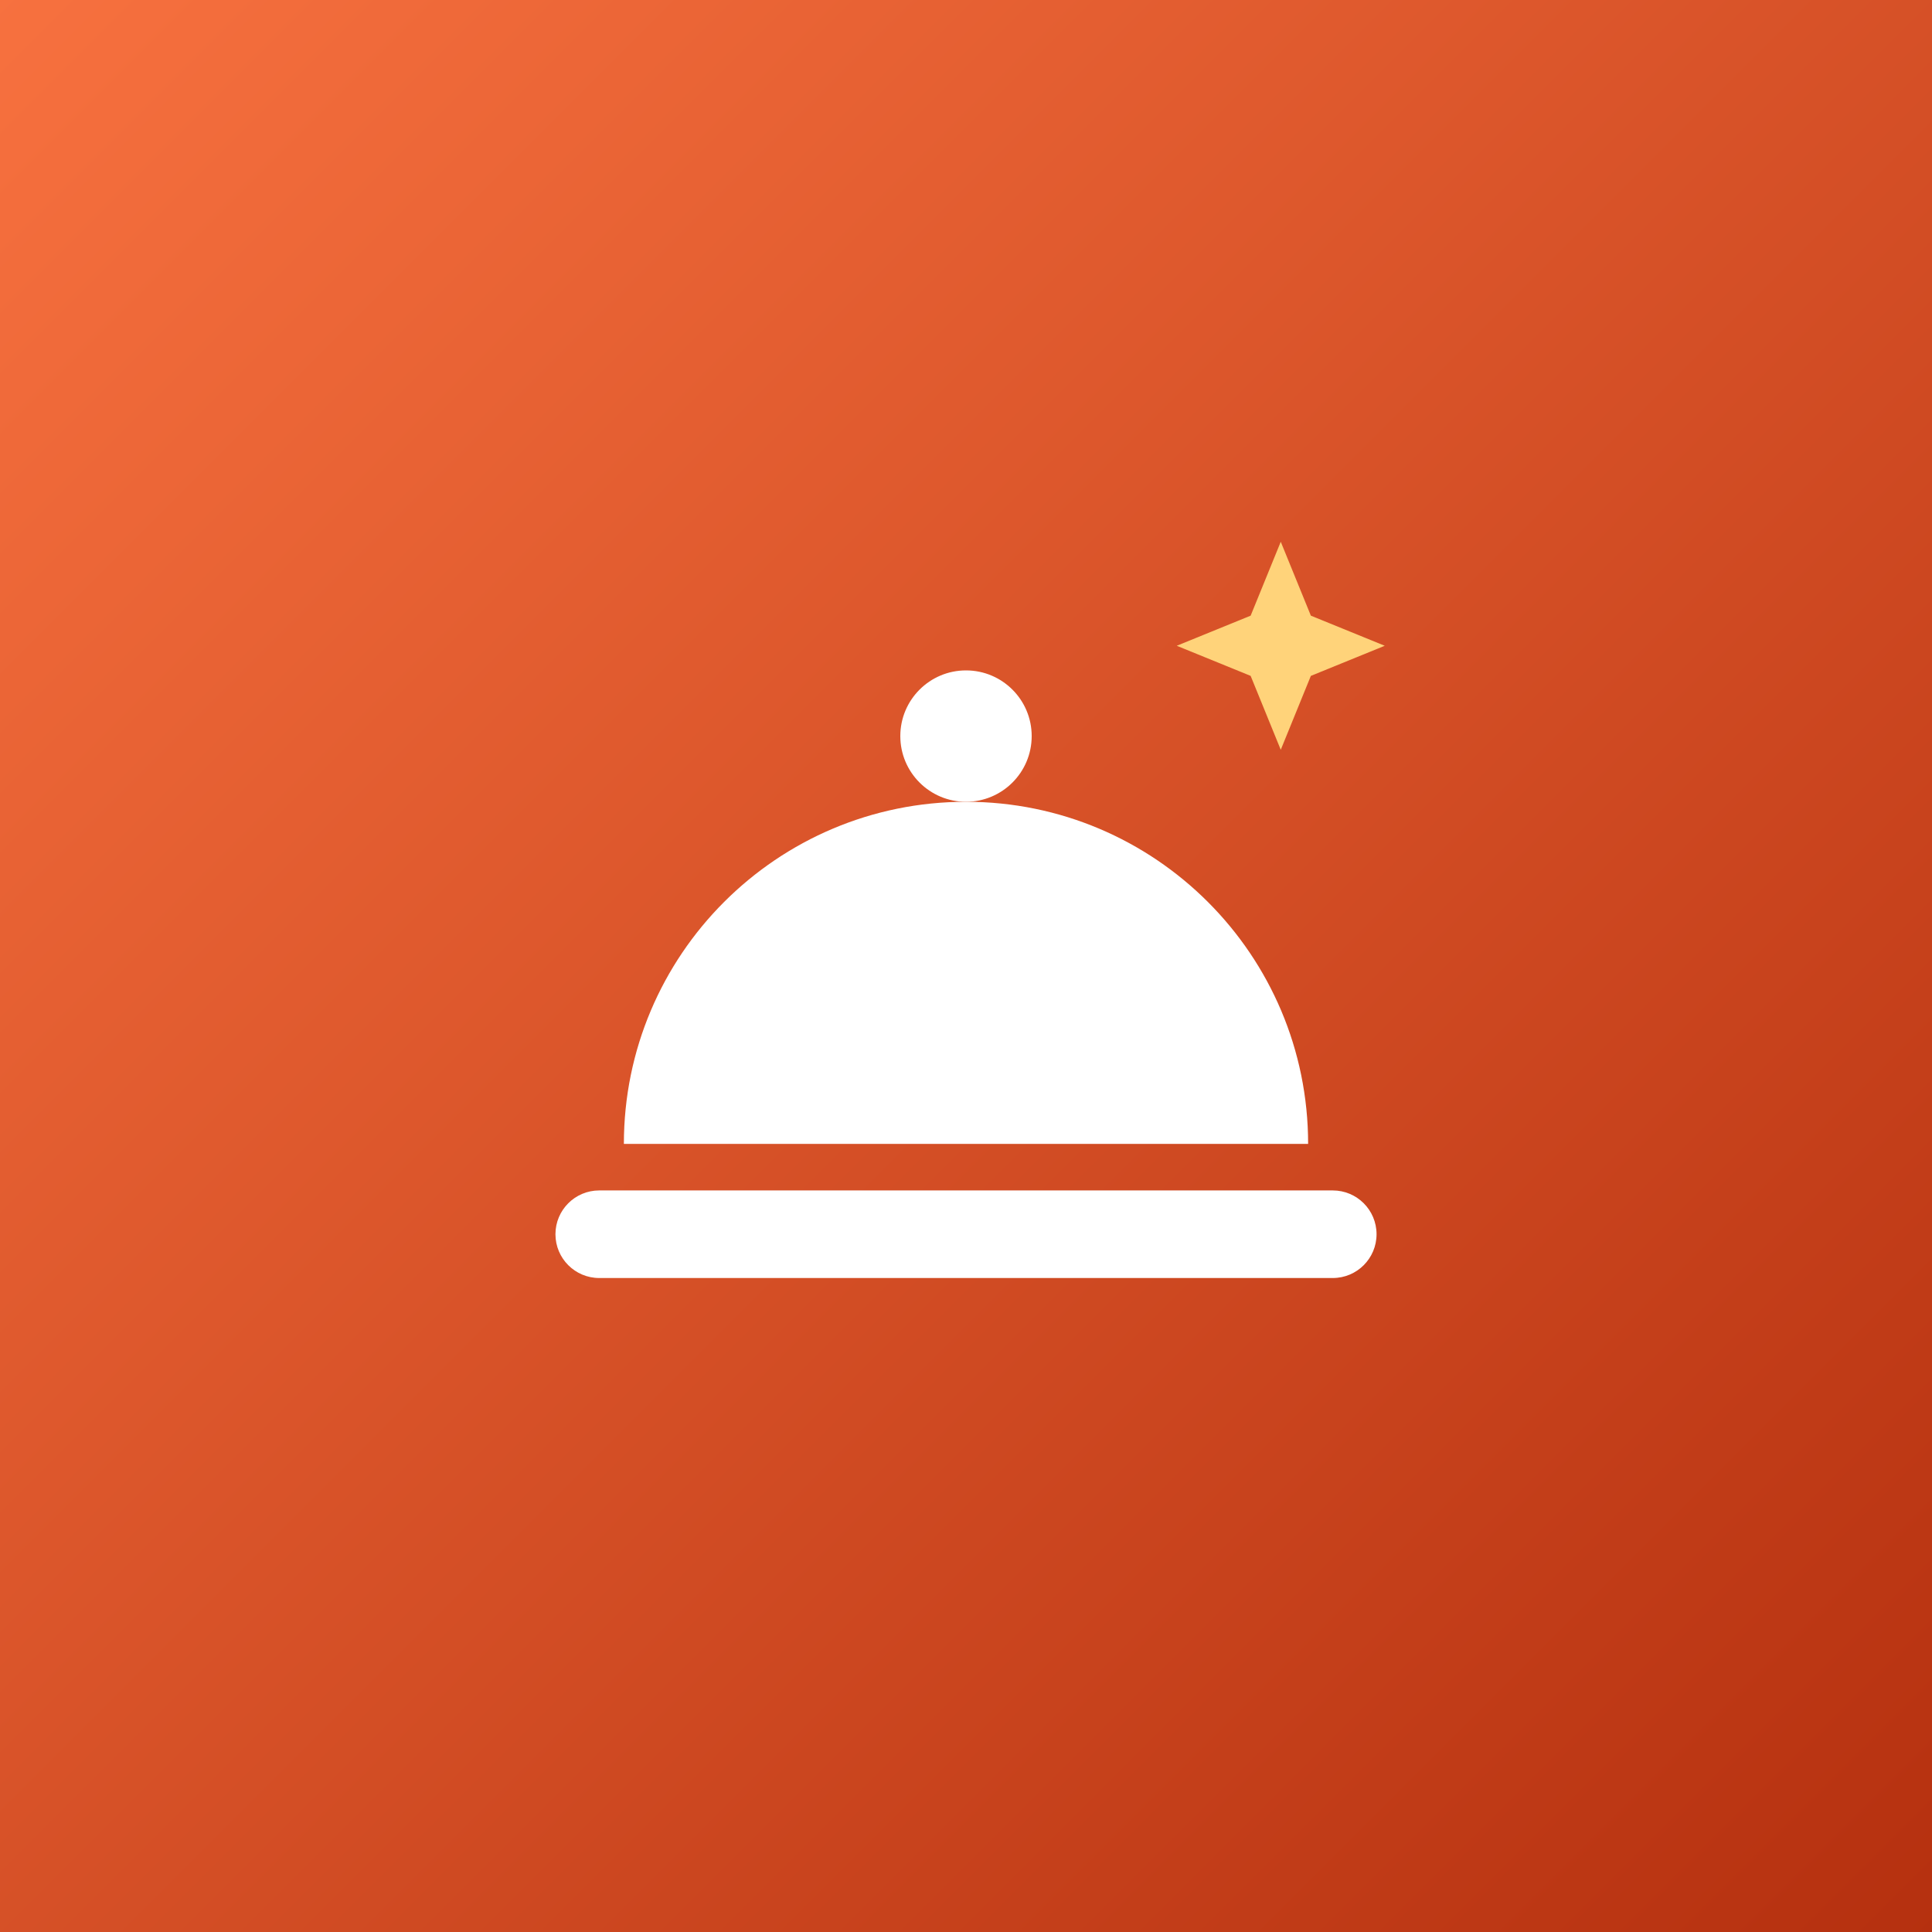
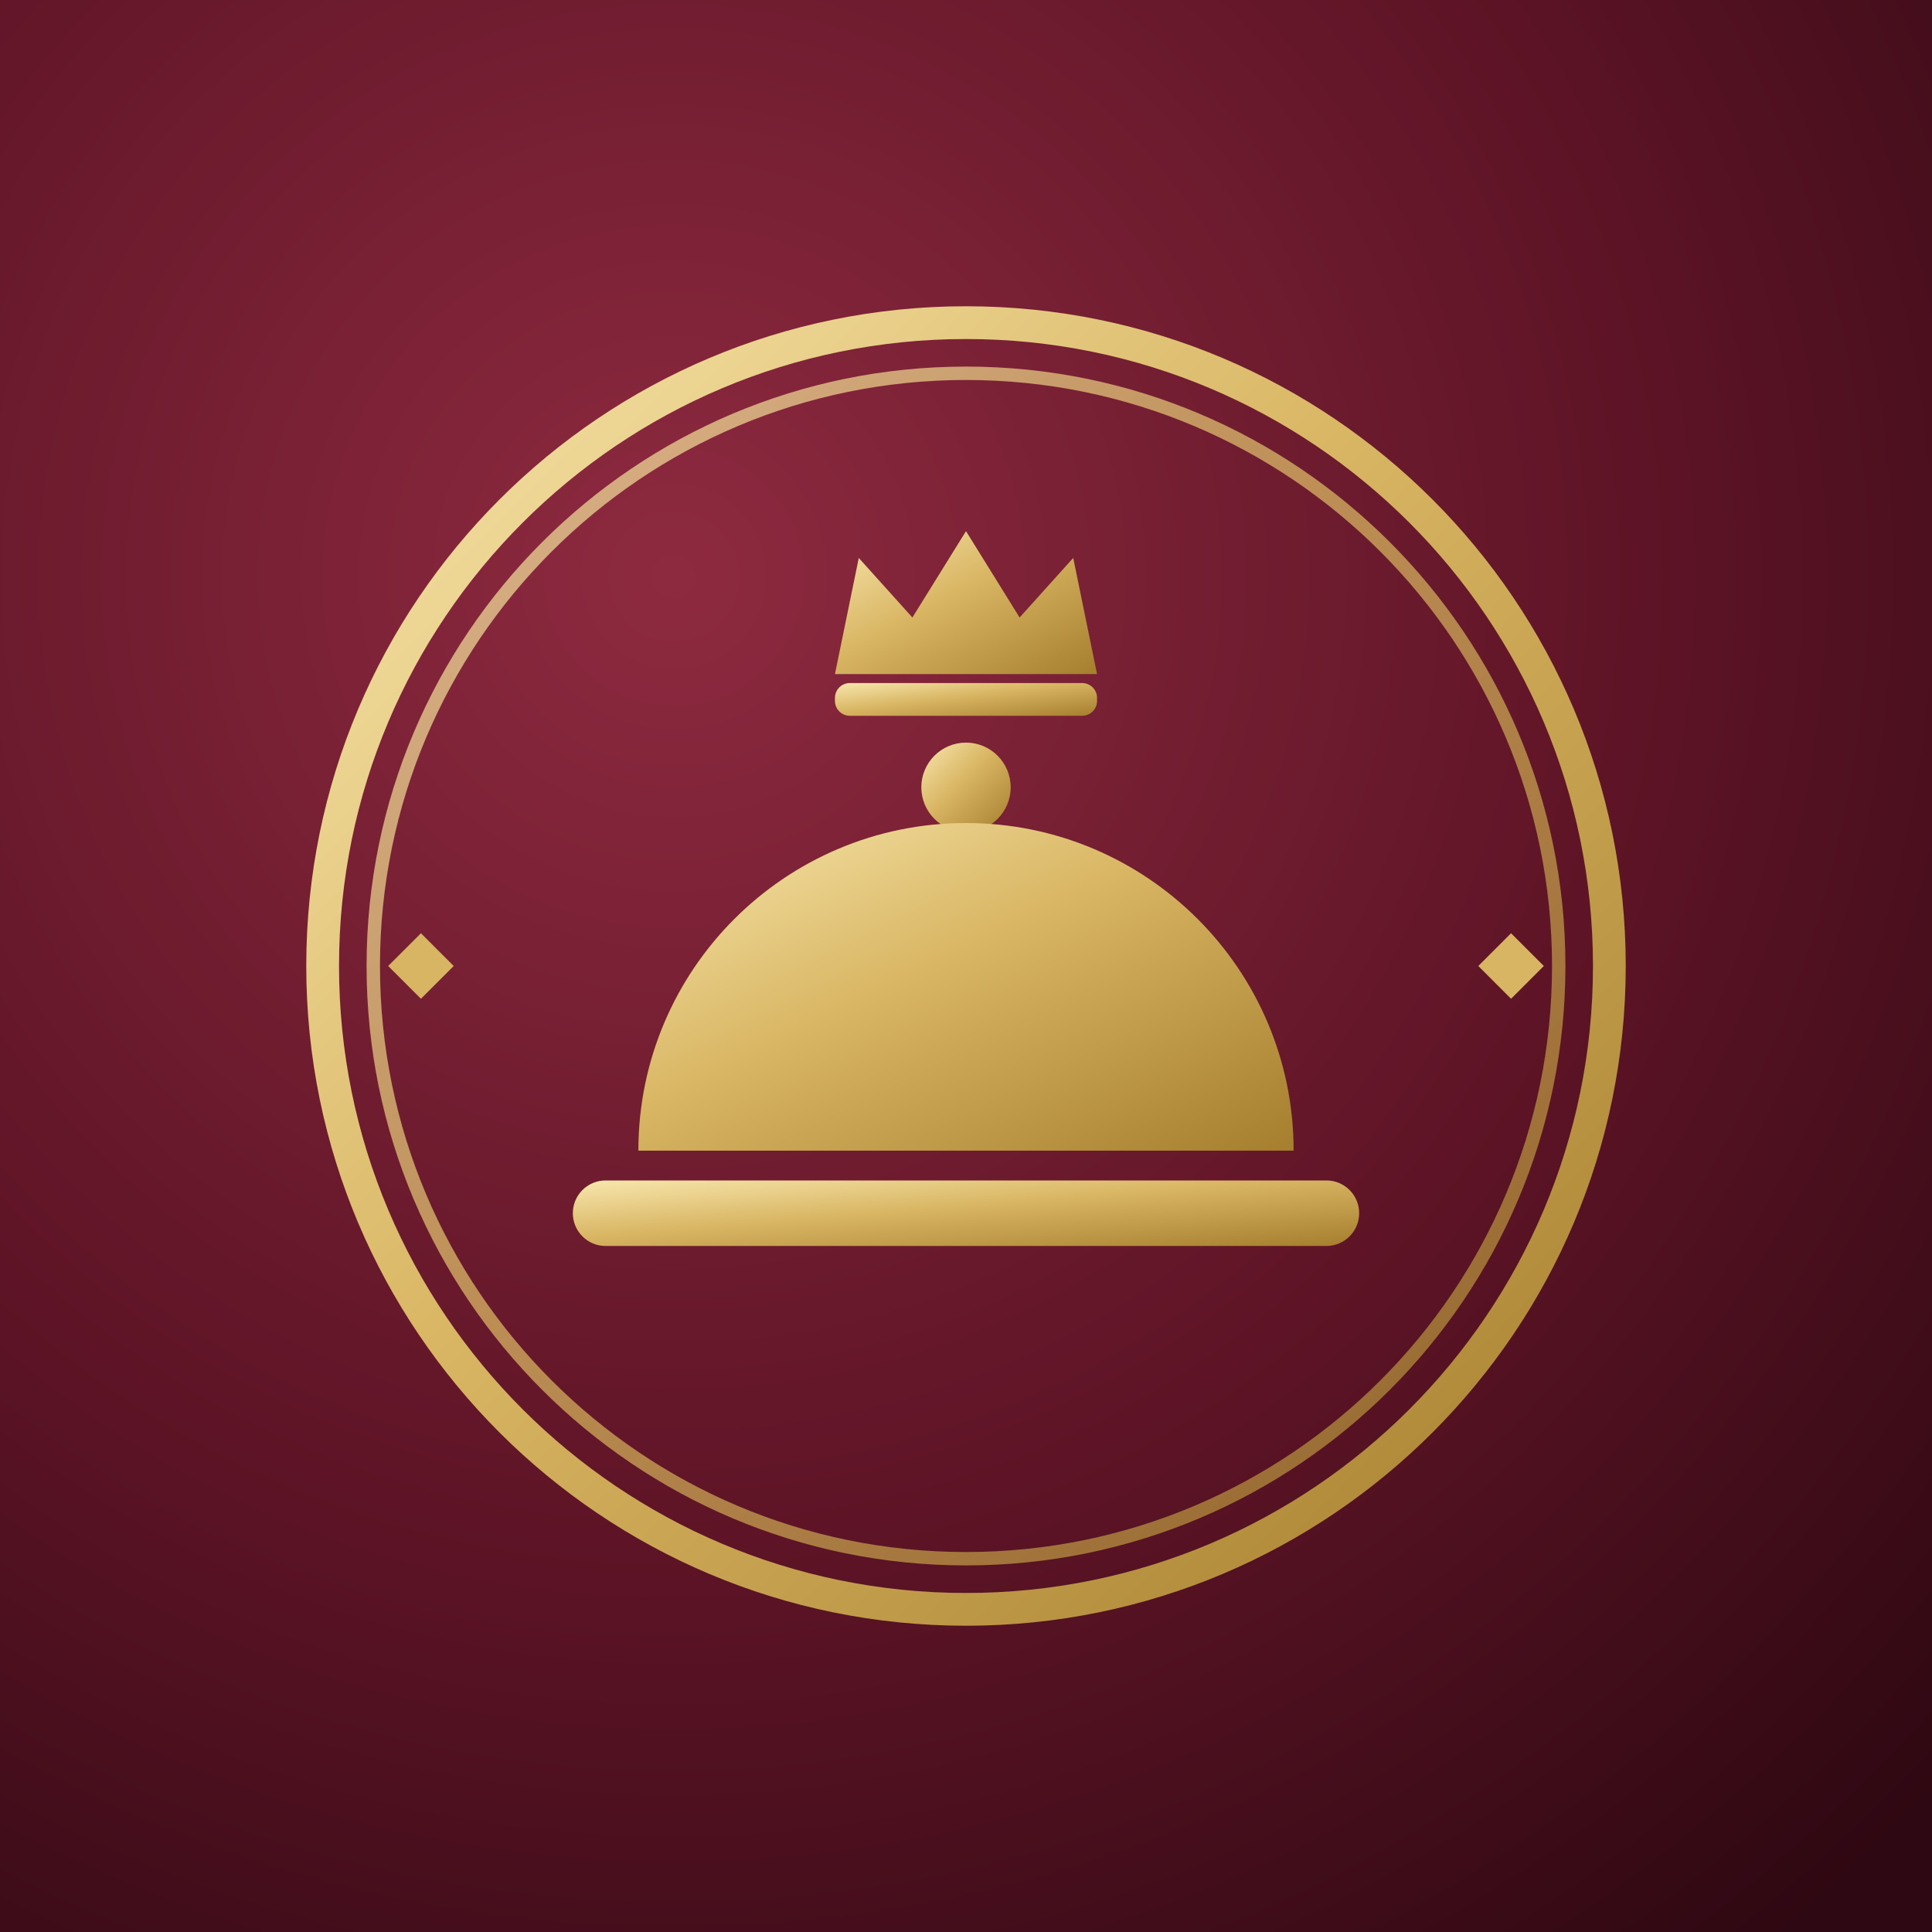
<svg xmlns="http://www.w3.org/2000/svg" viewBox="0 0 48 48">
  <defs>
-     <linearGradient id="g" x1="0" y1="0" x2="1" y2="1">
-       <stop offset="0" stop-color="#F7713F" />
-       <stop offset="1" stop-color="#B5300F" />
+     <radialGradient id="bg" cx="0.35" cy="0.3" r="0.9">
+       <stop offset="0" stop-color="#8E2A40" />
+       <stop offset="0.55" stop-color="#5E1426" />
+       <stop offset="1" stop-color="#2E0812" />
+     </radialGradient>
+     <linearGradient id="gold" x1="0" y1="0" x2="1" y2="1">
+       <stop offset="0" stop-color="#F8E7AE" />
+       <stop offset="0.45" stop-color="#D8B562" />
+       <stop offset="1" stop-color="#A57E2E" />
    </linearGradient>
  </defs>
-   <rect width="48" height="48" fill="url(#g)" />
-   <g transform="translate(24 24) scale(0.68) translate(-24 -24)">
-     <path d="M11.5 30.5a12.5 12.5 0 0 1 25 0z" fill="#fff" />
-     <circle cx="24" cy="15.6" r="2.4" fill="#fff" />
-     <rect x="9" y="32.2" width="30" height="3.2" rx="1.6" fill="#fff" />
-     <path d="M35.5 8.5l1.1 2.7 2.7 1.1-2.7 1.1-1.1 2.7-1.1-2.7-2.7-1.1 2.7-1.1z" fill="#FFD37A" />
+   <rect width="48" height="48" fill="url(#bg)" />
+   <g transform="translate(24 24) scale(0.74) translate(-24 -24)">
+     <circle cx="24" cy="24" r="21.6" fill="none" stroke="url(#gold)" stroke-width="1.1" />
+     <circle cx="24" cy="24" r="19.9" fill="none" stroke="url(#gold)" stroke-width="0.45" opacity="0.75" />
+     <path d="M19.6 14.2 L20.4 10.3 L22.2 12.3 L24 9.4 L25.8 12.3 L27.6 10.3 L28.4 14.2 Z" fill="url(#gold)" />
+     <rect x="19.6" y="14.5" width="8.8" height="1.1" rx="0.5" fill="url(#gold)" />
+     <circle cx="24" cy="18" r="1.5" fill="url(#gold)" />
+     <path d="M13 30.2a11 11 0 0 1 22 0z" fill="url(#gold)" />
+     <rect x="10.8" y="31.2" width="26.4" height="2.2" rx="1.1" fill="url(#gold)" />
+     <path d="M4.6 24l1.1-1.1 1.1 1.1-1.1 1.1z M41.2 24l1.1-1.1 1.1 1.1-1.1 1.1z" fill="#D8B562" />
  </g>
</svg>
